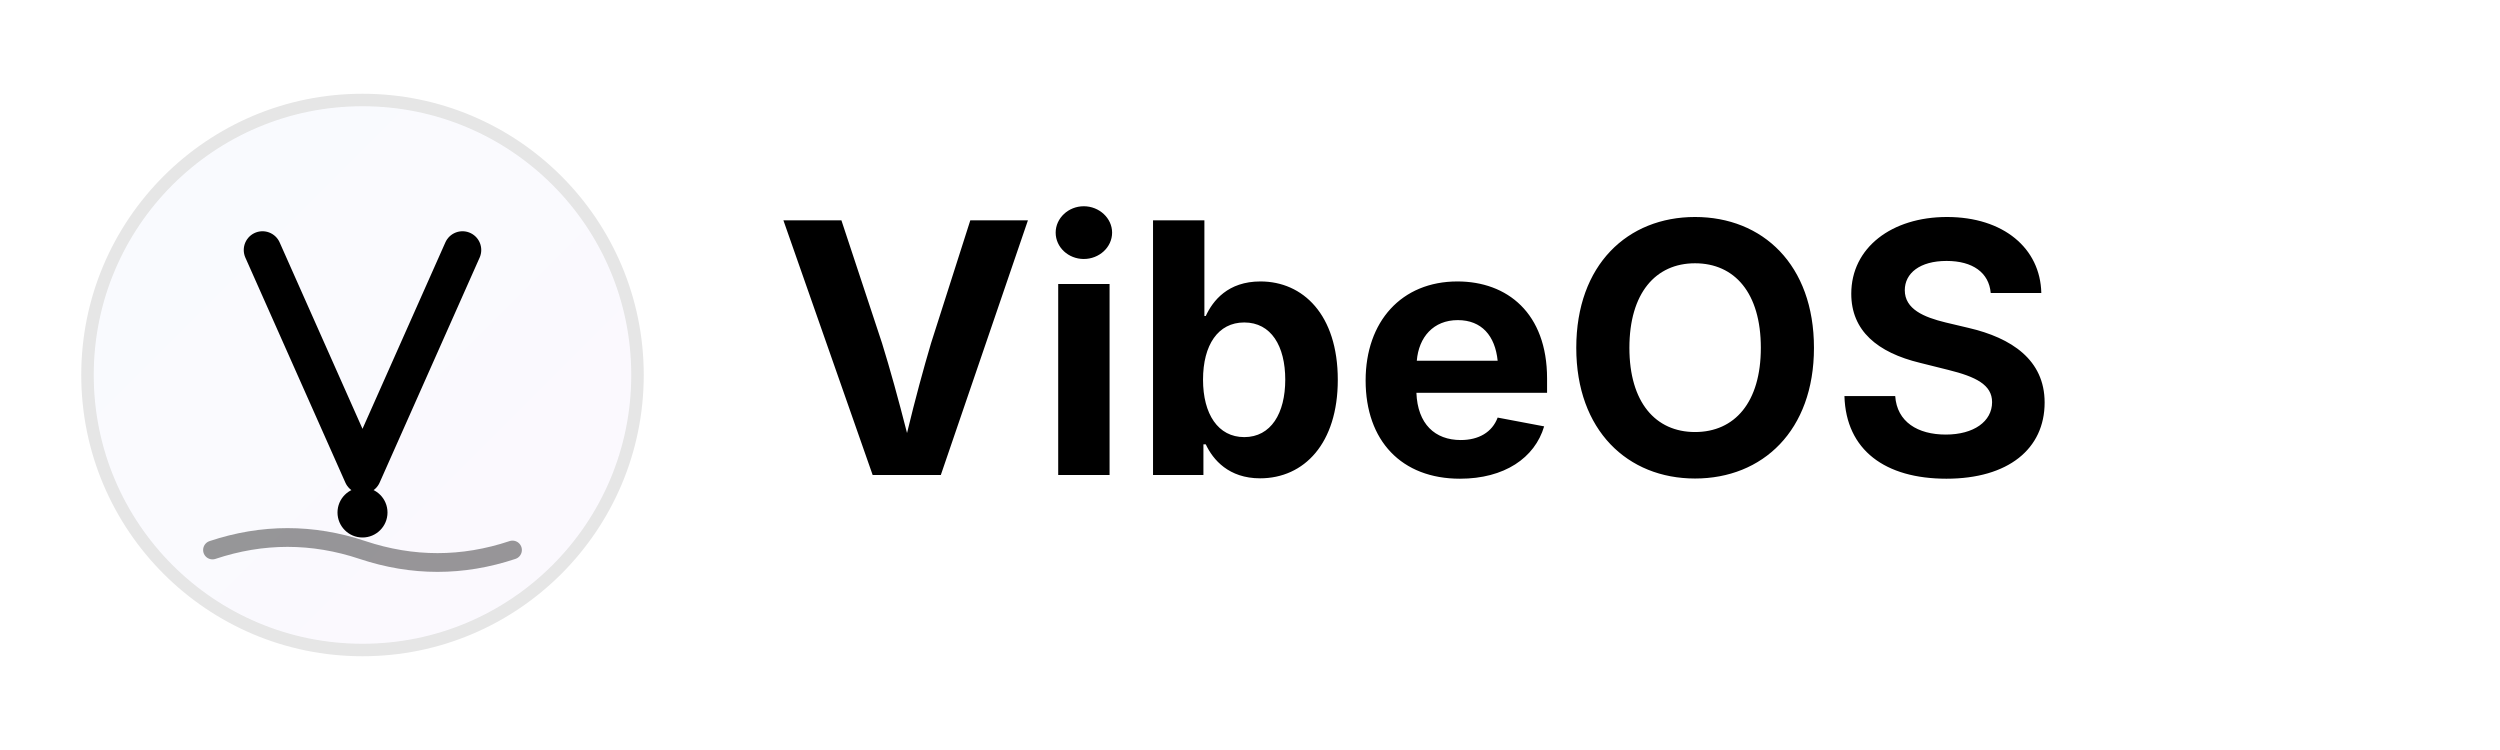
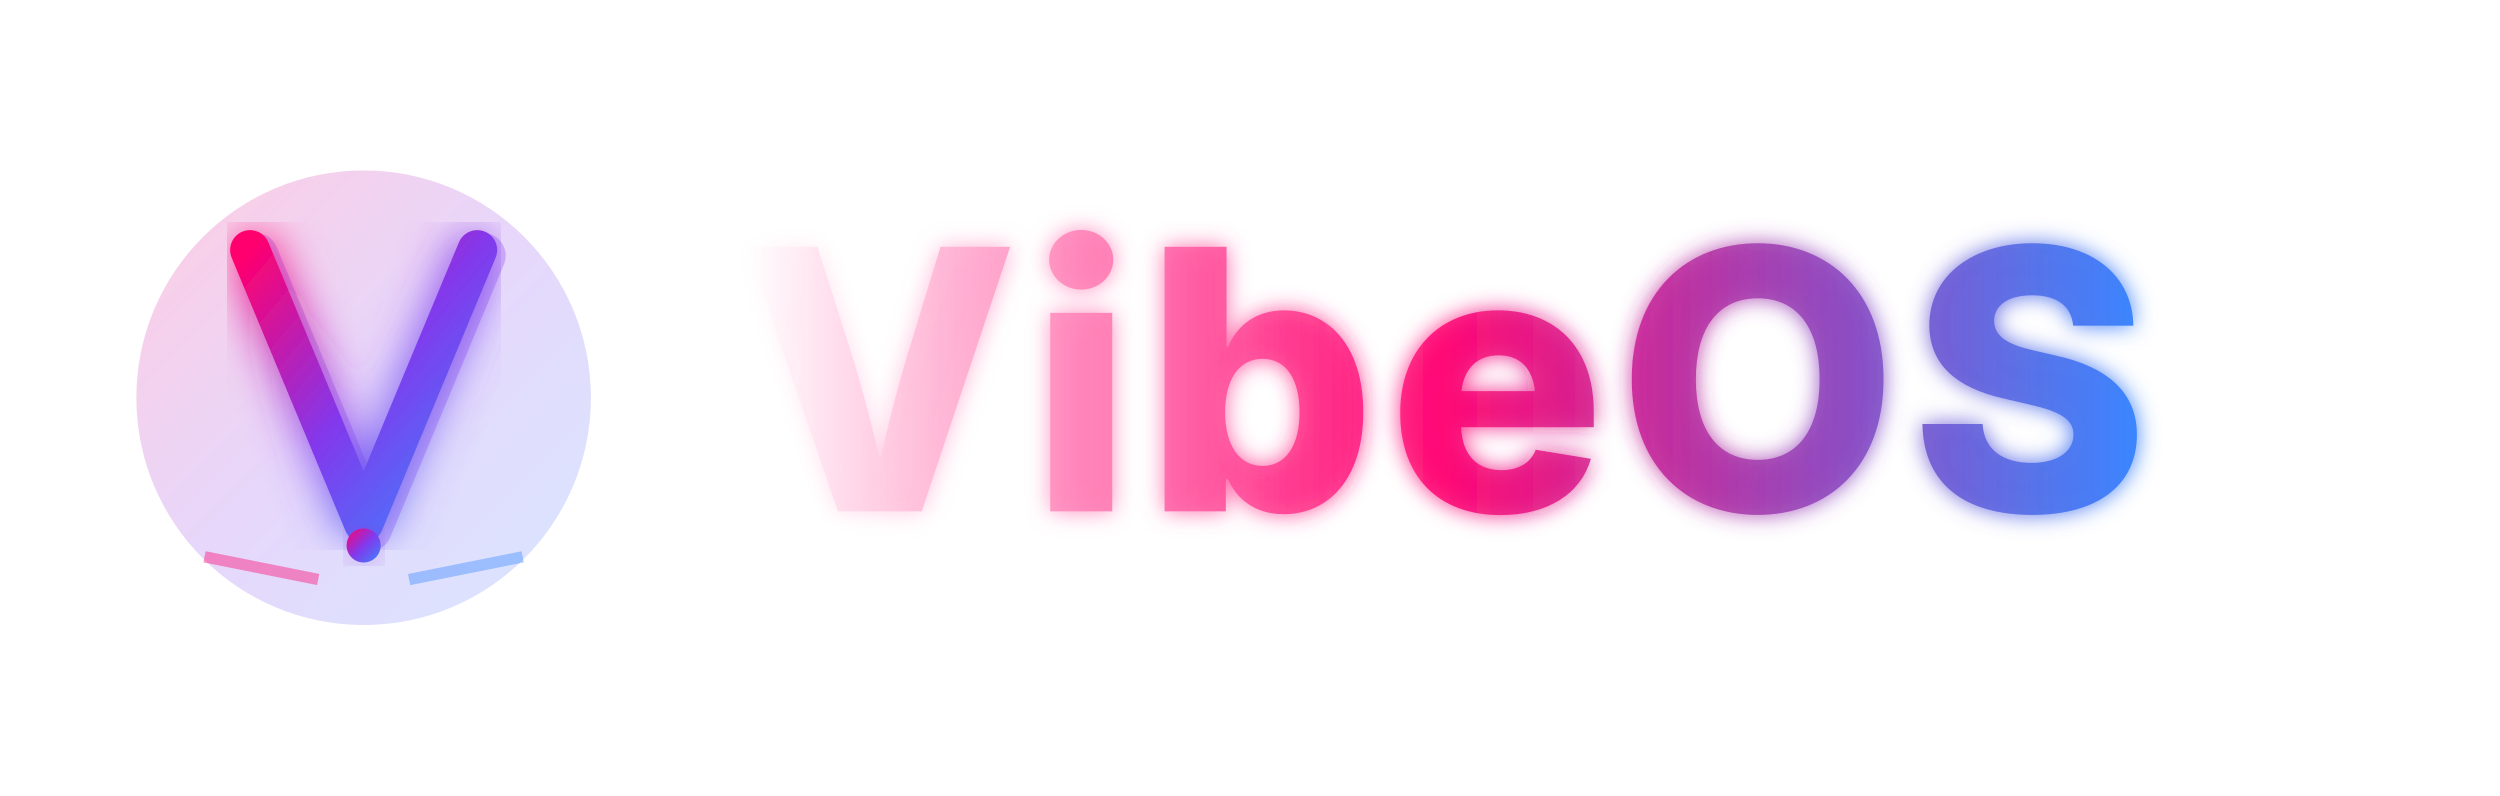
- <svg xmlns="http://www.w3.org/2000/svg" width="200" height="60" viewBox="0 0 200 60" fill="none">
-   <g transform="translate(5, 6)">
-     <circle cx="24" cy="24" r="22" fill="url(#gradient)" stroke="currentColor" stroke-width="1" opacity="0.1" />
-     <path d="M16 14 L24 32 L32 14" stroke="currentColor" stroke-width="3" stroke-linecap="round" stroke-linejoin="round" fill="none" />
-     <circle cx="24" cy="35" r="2" fill="currentColor" />
-     <path d="M12 38 Q18 36 24 38 T36 38" stroke="currentColor" stroke-width="1.5" stroke-linecap="round" fill="none" opacity="0.4" />
+ <svg xmlns="http://www.w3.org/2000/svg" width="220" height="70" viewBox="0 0 220 70" fill="none">
+   <defs>
+     <linearGradient id="wordmarkGradient" x1="0%" y1="0%" x2="100%" y2="100%">
+       <stop offset="0%" style="stop-color:#FF006E;stop-opacity:1" />
+       <stop offset="50%" style="stop-color:#8338EC;stop-opacity:1" />
+       <stop offset="100%" style="stop-color:#3A86FF;stop-opacity:1" />
+     </linearGradient>
+     <linearGradient id="textGradient" x1="0%" y1="0%" x2="100%" y2="0%">
+       <stop offset="0%" style="stop-color:#FFFFFF;stop-opacity:1" />
+       <stop offset="50%" style="stop-color:#FF006E;stop-opacity:0.8" />
+       <stop offset="100%" style="stop-color:#3A86FF;stop-opacity:1" />
+     </linearGradient>
+     <filter id="wordmarkGlow">
+       <feGaussianBlur stdDeviation="2" result="coloredBlur" />
+       <feMerge>
+         <feMergeNode in="coloredBlur" />
+         <feMergeNode in="SourceGraphic" />
+       </feMerge>
+     </filter>
+     <filter id="textGlow">
+       <feGaussianBlur stdDeviation="1" result="coloredBlur" />
+       <feMerge>
+         <feMergeNode in="coloredBlur" />
+         <feMergeNode in="SourceGraphic" />
+       </feMerge>
+     </filter>
+   </defs>
+   <g transform="translate(8, 11)">
+     <circle cx="24" cy="24" r="20" fill="url(#wordmarkGradient)" opacity="0.2" />
+     <path d="M14 11 L24 35 L34 11" stroke="#8338EC" stroke-width="4" stroke-linecap="round" stroke-linejoin="round" fill="none" opacity="0.3" transform="translate(0.5, 0.5)" />
+     <path d="M14 11 L24 35 L34 11" stroke="url(#wordmarkGradient)" stroke-width="3.5" stroke-linecap="round" stroke-linejoin="round" fill="none" filter="url(#wordmarkGlow)" />
+     <line x1="10" y1="38" x2="20" y2="40" stroke="#FF006E" stroke-width="1" opacity="0.4" />
+     <line x1="28" y1="40" x2="38" y2="38" stroke="#3A86FF" stroke-width="1" opacity="0.4" />
+     <circle cx="24" cy="37" r="1.5" fill="url(#wordmarkGradient)" filter="url(#wordmarkGlow)" />
  </g>
-   <text x="62" y="38" font-family="system-ui, -apple-system, sans-serif" font-size="28" font-weight="700" fill="currentColor">
+   <text x="65" y="45" font-family="system-ui, -apple-system, 'Segoe UI', sans-serif" font-size="32" font-weight="800" fill="url(#textGradient)" filter="url(#textGlow)" letter-spacing="1">
    VibeOS
  </text>
-   <defs>
-     <linearGradient id="gradient" x1="0%" y1="0%" x2="100%" y2="100%">
-       <stop offset="0%" style="stop-color:rgb(59, 130, 246);stop-opacity:0.3" />
-       <stop offset="100%" style="stop-color:rgb(147, 51, 234);stop-opacity:0.3" />
-     </linearGradient>
-   </defs>
+   <line x1="65" y1="52" x2="200" y2="52" stroke="url(#wordmarkGradient)" stroke-width="1.5" opacity="0.5" stroke-dasharray="3 3" />
</svg>
